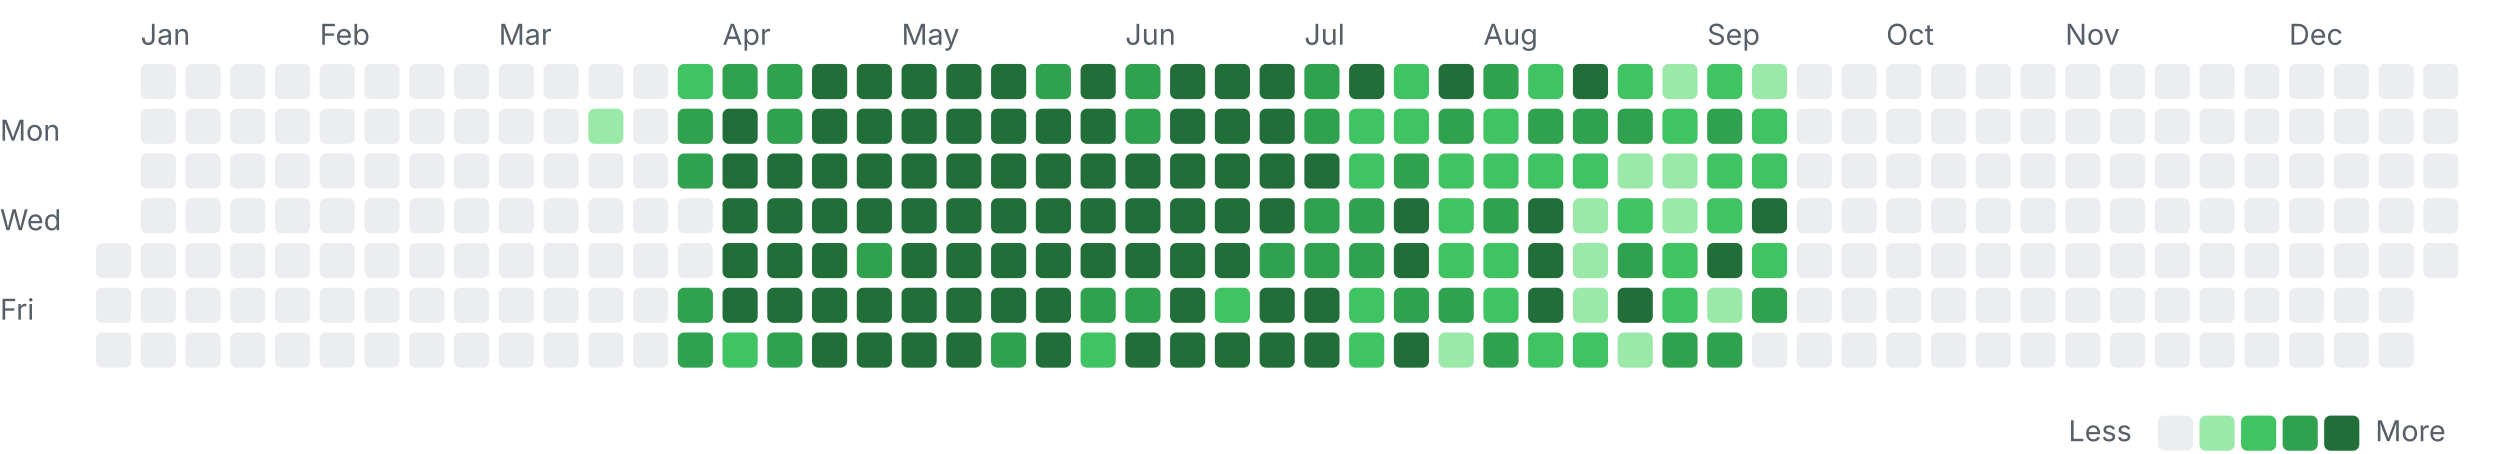
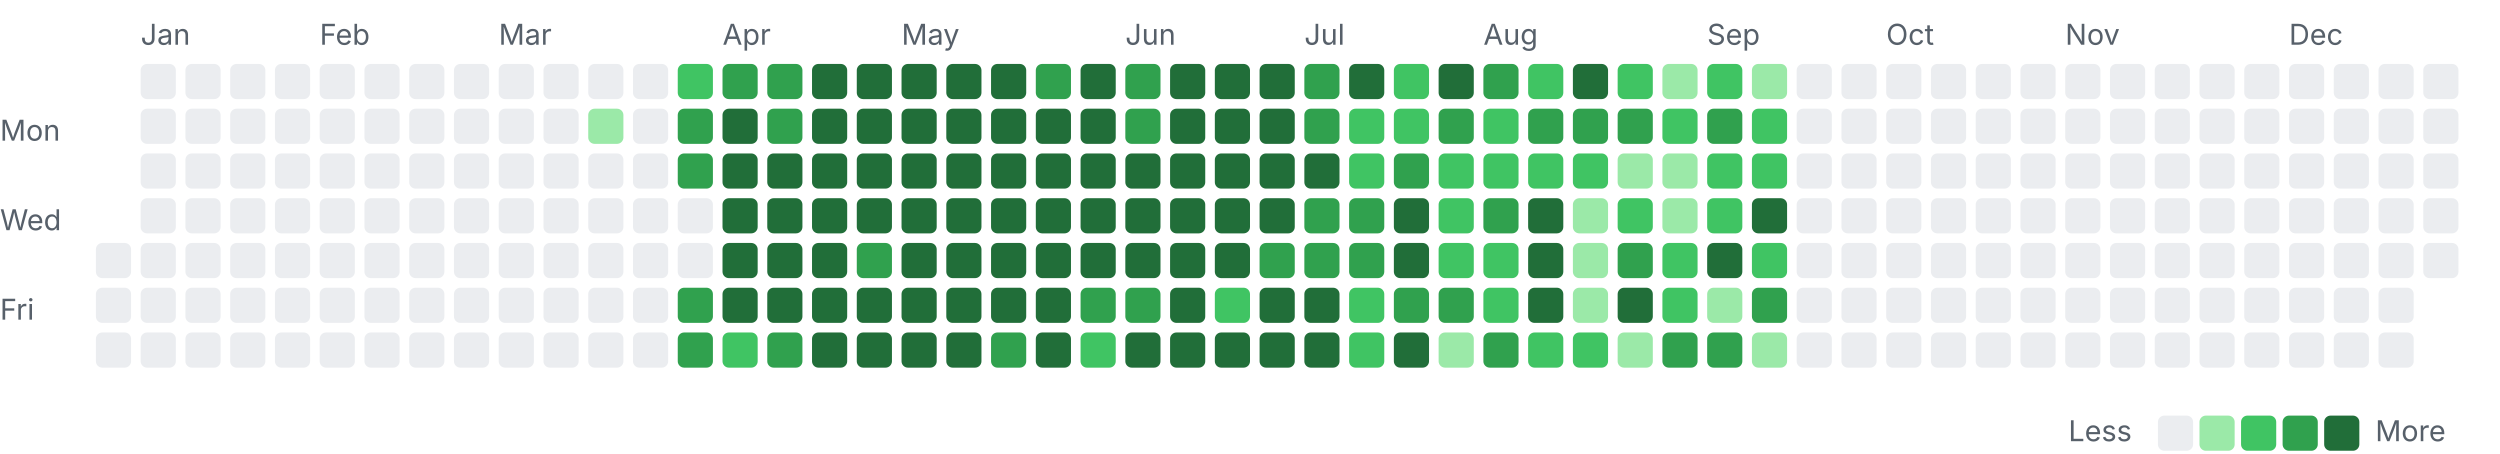
<svg xmlns="http://www.w3.org/2000/svg" width="782" height="142" viewBox="0 0 782 142">
  <style>.l0{fill:#ebedf0}.l1{fill:#9be9a8}.l2{fill:#40c463}.l3{fill:#30a14e}.l4{fill:#216e39} .lbl{fill:#57606a;font:9px -apple-system,Segoe UI,sans-serif}@media(prefers-color-scheme:dark){.l0{fill:#161b22}.l1{fill:#0e4429}.l2{fill:#006d32}.l3{fill:#26a641}.l4{fill:#39d353} .lbl{fill:#8b949e}}</style>
  <text class="lbl" x="44" y="14">Jan</text>
  <text class="lbl" x="100" y="14">Feb</text>
  <text class="lbl" x="156" y="14">Mar</text>
  <text class="lbl" x="226" y="14">Apr</text>
  <text class="lbl" x="282" y="14">May</text>
  <text class="lbl" x="352" y="14">Jun</text>
  <text class="lbl" x="408" y="14">Jul</text>
  <text class="lbl" x="464" y="14">Aug</text>
  <text class="lbl" x="534" y="14">Sep</text>
  <text class="lbl" x="590" y="14">Oct</text>
  <text class="lbl" x="646" y="14">Nov</text>
  <text class="lbl" x="716" y="14">Dec</text>
  <text class="lbl" x="0" y="44">Mon</text>
  <text class="lbl" x="0" y="72">Wed</text>
  <text class="lbl" x="0" y="100">Fri</text>
  <rect class="l0" x="30" y="76" width="11" height="11" rx="2" />
  <rect class="l0" x="30" y="90" width="11" height="11" rx="2" />
  <rect class="l0" x="30" y="104" width="11" height="11" rx="2" />
  <rect class="l0" x="44" y="20" width="11" height="11" rx="2" />
  <rect class="l0" x="44" y="34" width="11" height="11" rx="2" />
  <rect class="l0" x="44" y="48" width="11" height="11" rx="2" />
  <rect class="l0" x="44" y="62" width="11" height="11" rx="2" />
  <rect class="l0" x="44" y="76" width="11" height="11" rx="2" />
  <rect class="l0" x="44" y="90" width="11" height="11" rx="2" />
  <rect class="l0" x="44" y="104" width="11" height="11" rx="2" />
  <rect class="l0" x="58" y="20" width="11" height="11" rx="2" />
  <rect class="l0" x="58" y="34" width="11" height="11" rx="2" />
  <rect class="l0" x="58" y="48" width="11" height="11" rx="2" />
  <rect class="l0" x="58" y="62" width="11" height="11" rx="2" />
  <rect class="l0" x="58" y="76" width="11" height="11" rx="2" />
  <rect class="l0" x="58" y="90" width="11" height="11" rx="2" />
  <rect class="l0" x="58" y="104" width="11" height="11" rx="2" />
  <rect class="l0" x="72" y="20" width="11" height="11" rx="2" />
  <rect class="l0" x="72" y="34" width="11" height="11" rx="2" />
  <rect class="l0" x="72" y="48" width="11" height="11" rx="2" />
  <rect class="l0" x="72" y="62" width="11" height="11" rx="2" />
  <rect class="l0" x="72" y="76" width="11" height="11" rx="2" />
  <rect class="l0" x="72" y="90" width="11" height="11" rx="2" />
  <rect class="l0" x="72" y="104" width="11" height="11" rx="2" />
  <rect class="l0" x="86" y="20" width="11" height="11" rx="2" />
  <rect class="l0" x="86" y="34" width="11" height="11" rx="2" />
  <rect class="l0" x="86" y="48" width="11" height="11" rx="2" />
  <rect class="l0" x="86" y="62" width="11" height="11" rx="2" />
  <rect class="l0" x="86" y="76" width="11" height="11" rx="2" />
  <rect class="l0" x="86" y="90" width="11" height="11" rx="2" />
  <rect class="l0" x="86" y="104" width="11" height="11" rx="2" />
  <rect class="l0" x="100" y="20" width="11" height="11" rx="2" />
  <rect class="l0" x="100" y="34" width="11" height="11" rx="2" />
  <rect class="l0" x="100" y="48" width="11" height="11" rx="2" />
  <rect class="l0" x="100" y="62" width="11" height="11" rx="2" />
  <rect class="l0" x="100" y="76" width="11" height="11" rx="2" />
  <rect class="l0" x="100" y="90" width="11" height="11" rx="2" />
  <rect class="l0" x="100" y="104" width="11" height="11" rx="2" />
  <rect class="l0" x="114" y="20" width="11" height="11" rx="2" />
  <rect class="l0" x="114" y="34" width="11" height="11" rx="2" />
  <rect class="l0" x="114" y="48" width="11" height="11" rx="2" />
  <rect class="l0" x="114" y="62" width="11" height="11" rx="2" />
  <rect class="l0" x="114" y="76" width="11" height="11" rx="2" />
  <rect class="l0" x="114" y="90" width="11" height="11" rx="2" />
  <rect class="l0" x="114" y="104" width="11" height="11" rx="2" />
  <rect class="l0" x="128" y="20" width="11" height="11" rx="2" />
  <rect class="l0" x="128" y="34" width="11" height="11" rx="2" />
  <rect class="l0" x="128" y="48" width="11" height="11" rx="2" />
  <rect class="l0" x="128" y="62" width="11" height="11" rx="2" />
  <rect class="l0" x="128" y="76" width="11" height="11" rx="2" />
  <rect class="l0" x="128" y="90" width="11" height="11" rx="2" />
  <rect class="l0" x="128" y="104" width="11" height="11" rx="2" />
  <rect class="l0" x="142" y="20" width="11" height="11" rx="2" />
  <rect class="l0" x="142" y="34" width="11" height="11" rx="2" />
  <rect class="l0" x="142" y="48" width="11" height="11" rx="2" />
  <rect class="l0" x="142" y="62" width="11" height="11" rx="2" />
  <rect class="l0" x="142" y="76" width="11" height="11" rx="2" />
  <rect class="l0" x="142" y="90" width="11" height="11" rx="2" />
  <rect class="l0" x="142" y="104" width="11" height="11" rx="2" />
  <rect class="l0" x="156" y="20" width="11" height="11" rx="2" />
  <rect class="l0" x="156" y="34" width="11" height="11" rx="2" />
  <rect class="l0" x="156" y="48" width="11" height="11" rx="2" />
  <rect class="l0" x="156" y="62" width="11" height="11" rx="2" />
  <rect class="l0" x="156" y="76" width="11" height="11" rx="2" />
  <rect class="l0" x="156" y="90" width="11" height="11" rx="2" />
  <rect class="l0" x="156" y="104" width="11" height="11" rx="2" />
  <rect class="l0" x="170" y="20" width="11" height="11" rx="2" />
  <rect class="l0" x="170" y="34" width="11" height="11" rx="2" />
  <rect class="l0" x="170" y="48" width="11" height="11" rx="2" />
  <rect class="l0" x="170" y="62" width="11" height="11" rx="2" />
  <rect class="l0" x="170" y="76" width="11" height="11" rx="2" />
  <rect class="l0" x="170" y="90" width="11" height="11" rx="2" />
  <rect class="l0" x="170" y="104" width="11" height="11" rx="2" />
  <rect class="l0" x="184" y="20" width="11" height="11" rx="2" />
  <rect class="l1" x="184" y="34" width="11" height="11" rx="2" />
  <rect class="l0" x="184" y="48" width="11" height="11" rx="2" />
  <rect class="l0" x="184" y="62" width="11" height="11" rx="2" />
  <rect class="l0" x="184" y="76" width="11" height="11" rx="2" />
  <rect class="l0" x="184" y="90" width="11" height="11" rx="2" />
  <rect class="l0" x="184" y="104" width="11" height="11" rx="2" />
  <rect class="l0" x="198" y="20" width="11" height="11" rx="2" />
  <rect class="l0" x="198" y="34" width="11" height="11" rx="2" />
  <rect class="l0" x="198" y="48" width="11" height="11" rx="2" />
  <rect class="l0" x="198" y="62" width="11" height="11" rx="2" />
  <rect class="l0" x="198" y="76" width="11" height="11" rx="2" />
  <rect class="l0" x="198" y="90" width="11" height="11" rx="2" />
  <rect class="l0" x="198" y="104" width="11" height="11" rx="2" />
  <rect class="l2" x="212" y="20" width="11" height="11" rx="2" />
  <rect class="l3" x="212" y="34" width="11" height="11" rx="2" />
  <rect class="l3" x="212" y="48" width="11" height="11" rx="2" />
  <rect class="l0" x="212" y="62" width="11" height="11" rx="2" />
  <rect class="l0" x="212" y="76" width="11" height="11" rx="2" />
  <rect class="l3" x="212" y="90" width="11" height="11" rx="2" />
  <rect class="l3" x="212" y="104" width="11" height="11" rx="2" />
  <rect class="l3" x="226" y="20" width="11" height="11" rx="2" />
  <rect class="l4" x="226" y="34" width="11" height="11" rx="2" />
  <rect class="l4" x="226" y="48" width="11" height="11" rx="2" />
  <rect class="l4" x="226" y="62" width="11" height="11" rx="2" />
  <rect class="l4" x="226" y="76" width="11" height="11" rx="2" />
  <rect class="l4" x="226" y="90" width="11" height="11" rx="2" />
  <rect class="l2" x="226" y="104" width="11" height="11" rx="2" />
  <rect class="l3" x="240" y="20" width="11" height="11" rx="2" />
  <rect class="l3" x="240" y="34" width="11" height="11" rx="2" />
  <rect class="l4" x="240" y="48" width="11" height="11" rx="2" />
  <rect class="l4" x="240" y="62" width="11" height="11" rx="2" />
  <rect class="l4" x="240" y="76" width="11" height="11" rx="2" />
  <rect class="l4" x="240" y="90" width="11" height="11" rx="2" />
  <rect class="l3" x="240" y="104" width="11" height="11" rx="2" />
  <rect class="l4" x="254" y="20" width="11" height="11" rx="2" />
  <rect class="l4" x="254" y="34" width="11" height="11" rx="2" />
  <rect class="l4" x="254" y="48" width="11" height="11" rx="2" />
  <rect class="l4" x="254" y="62" width="11" height="11" rx="2" />
  <rect class="l4" x="254" y="76" width="11" height="11" rx="2" />
  <rect class="l4" x="254" y="90" width="11" height="11" rx="2" />
  <rect class="l4" x="254" y="104" width="11" height="11" rx="2" />
  <rect class="l4" x="268" y="20" width="11" height="11" rx="2" />
  <rect class="l4" x="268" y="34" width="11" height="11" rx="2" />
  <rect class="l4" x="268" y="48" width="11" height="11" rx="2" />
  <rect class="l4" x="268" y="62" width="11" height="11" rx="2" />
  <rect class="l3" x="268" y="76" width="11" height="11" rx="2" />
  <rect class="l4" x="268" y="90" width="11" height="11" rx="2" />
  <rect class="l4" x="268" y="104" width="11" height="11" rx="2" />
  <rect class="l4" x="282" y="20" width="11" height="11" rx="2" />
  <rect class="l4" x="282" y="34" width="11" height="11" rx="2" />
  <rect class="l4" x="282" y="48" width="11" height="11" rx="2" />
  <rect class="l4" x="282" y="62" width="11" height="11" rx="2" />
  <rect class="l4" x="282" y="76" width="11" height="11" rx="2" />
  <rect class="l4" x="282" y="90" width="11" height="11" rx="2" />
  <rect class="l4" x="282" y="104" width="11" height="11" rx="2" />
  <rect class="l4" x="296" y="20" width="11" height="11" rx="2" />
  <rect class="l4" x="296" y="34" width="11" height="11" rx="2" />
  <rect class="l4" x="296" y="48" width="11" height="11" rx="2" />
  <rect class="l4" x="296" y="62" width="11" height="11" rx="2" />
  <rect class="l4" x="296" y="76" width="11" height="11" rx="2" />
  <rect class="l4" x="296" y="90" width="11" height="11" rx="2" />
  <rect class="l4" x="296" y="104" width="11" height="11" rx="2" />
  <rect class="l4" x="310" y="20" width="11" height="11" rx="2" />
  <rect class="l4" x="310" y="34" width="11" height="11" rx="2" />
  <rect class="l4" x="310" y="48" width="11" height="11" rx="2" />
  <rect class="l4" x="310" y="62" width="11" height="11" rx="2" />
  <rect class="l4" x="310" y="76" width="11" height="11" rx="2" />
  <rect class="l4" x="310" y="90" width="11" height="11" rx="2" />
  <rect class="l3" x="310" y="104" width="11" height="11" rx="2" />
  <rect class="l3" x="324" y="20" width="11" height="11" rx="2" />
  <rect class="l4" x="324" y="34" width="11" height="11" rx="2" />
  <rect class="l4" x="324" y="48" width="11" height="11" rx="2" />
  <rect class="l4" x="324" y="62" width="11" height="11" rx="2" />
  <rect class="l4" x="324" y="76" width="11" height="11" rx="2" />
  <rect class="l4" x="324" y="90" width="11" height="11" rx="2" />
  <rect class="l4" x="324" y="104" width="11" height="11" rx="2" />
  <rect class="l4" x="338" y="20" width="11" height="11" rx="2" />
  <rect class="l4" x="338" y="34" width="11" height="11" rx="2" />
  <rect class="l4" x="338" y="48" width="11" height="11" rx="2" />
  <rect class="l4" x="338" y="62" width="11" height="11" rx="2" />
  <rect class="l4" x="338" y="76" width="11" height="11" rx="2" />
  <rect class="l3" x="338" y="90" width="11" height="11" rx="2" />
  <rect class="l2" x="338" y="104" width="11" height="11" rx="2" />
  <rect class="l3" x="352" y="20" width="11" height="11" rx="2" />
  <rect class="l3" x="352" y="34" width="11" height="11" rx="2" />
  <rect class="l4" x="352" y="48" width="11" height="11" rx="2" />
  <rect class="l4" x="352" y="62" width="11" height="11" rx="2" />
  <rect class="l4" x="352" y="76" width="11" height="11" rx="2" />
  <rect class="l3" x="352" y="90" width="11" height="11" rx="2" />
  <rect class="l4" x="352" y="104" width="11" height="11" rx="2" />
  <rect class="l4" x="366" y="20" width="11" height="11" rx="2" />
  <rect class="l4" x="366" y="34" width="11" height="11" rx="2" />
  <rect class="l4" x="366" y="48" width="11" height="11" rx="2" />
  <rect class="l4" x="366" y="62" width="11" height="11" rx="2" />
  <rect class="l4" x="366" y="76" width="11" height="11" rx="2" />
  <rect class="l4" x="366" y="90" width="11" height="11" rx="2" />
  <rect class="l4" x="366" y="104" width="11" height="11" rx="2" />
  <rect class="l4" x="380" y="20" width="11" height="11" rx="2" />
  <rect class="l4" x="380" y="34" width="11" height="11" rx="2" />
  <rect class="l4" x="380" y="48" width="11" height="11" rx="2" />
  <rect class="l4" x="380" y="62" width="11" height="11" rx="2" />
  <rect class="l4" x="380" y="76" width="11" height="11" rx="2" />
  <rect class="l2" x="380" y="90" width="11" height="11" rx="2" />
  <rect class="l4" x="380" y="104" width="11" height="11" rx="2" />
  <rect class="l4" x="394" y="20" width="11" height="11" rx="2" />
  <rect class="l4" x="394" y="34" width="11" height="11" rx="2" />
  <rect class="l4" x="394" y="48" width="11" height="11" rx="2" />
  <rect class="l4" x="394" y="62" width="11" height="11" rx="2" />
  <rect class="l3" x="394" y="76" width="11" height="11" rx="2" />
  <rect class="l4" x="394" y="90" width="11" height="11" rx="2" />
  <rect class="l4" x="394" y="104" width="11" height="11" rx="2" />
  <rect class="l3" x="408" y="20" width="11" height="11" rx="2" />
  <rect class="l3" x="408" y="34" width="11" height="11" rx="2" />
  <rect class="l4" x="408" y="48" width="11" height="11" rx="2" />
  <rect class="l3" x="408" y="62" width="11" height="11" rx="2" />
  <rect class="l3" x="408" y="76" width="11" height="11" rx="2" />
  <rect class="l4" x="408" y="90" width="11" height="11" rx="2" />
  <rect class="l4" x="408" y="104" width="11" height="11" rx="2" />
  <rect class="l4" x="422" y="20" width="11" height="11" rx="2" />
  <rect class="l2" x="422" y="34" width="11" height="11" rx="2" />
  <rect class="l2" x="422" y="48" width="11" height="11" rx="2" />
  <rect class="l3" x="422" y="62" width="11" height="11" rx="2" />
  <rect class="l3" x="422" y="76" width="11" height="11" rx="2" />
  <rect class="l2" x="422" y="90" width="11" height="11" rx="2" />
  <rect class="l2" x="422" y="104" width="11" height="11" rx="2" />
  <rect class="l2" x="436" y="20" width="11" height="11" rx="2" />
  <rect class="l2" x="436" y="34" width="11" height="11" rx="2" />
  <rect class="l3" x="436" y="48" width="11" height="11" rx="2" />
  <rect class="l4" x="436" y="62" width="11" height="11" rx="2" />
  <rect class="l4" x="436" y="76" width="11" height="11" rx="2" />
  <rect class="l3" x="436" y="90" width="11" height="11" rx="2" />
  <rect class="l4" x="436" y="104" width="11" height="11" rx="2" />
  <rect class="l4" x="450" y="20" width="11" height="11" rx="2" />
  <rect class="l3" x="450" y="34" width="11" height="11" rx="2" />
  <rect class="l2" x="450" y="48" width="11" height="11" rx="2" />
  <rect class="l2" x="450" y="62" width="11" height="11" rx="2" />
  <rect class="l2" x="450" y="76" width="11" height="11" rx="2" />
  <rect class="l3" x="450" y="90" width="11" height="11" rx="2" />
  <rect class="l1" x="450" y="104" width="11" height="11" rx="2" />
  <rect class="l3" x="464" y="20" width="11" height="11" rx="2" />
  <rect class="l2" x="464" y="34" width="11" height="11" rx="2" />
  <rect class="l2" x="464" y="48" width="11" height="11" rx="2" />
  <rect class="l3" x="464" y="62" width="11" height="11" rx="2" />
  <rect class="l2" x="464" y="76" width="11" height="11" rx="2" />
  <rect class="l2" x="464" y="90" width="11" height="11" rx="2" />
  <rect class="l3" x="464" y="104" width="11" height="11" rx="2" />
  <rect class="l2" x="478" y="20" width="11" height="11" rx="2" />
  <rect class="l3" x="478" y="34" width="11" height="11" rx="2" />
  <rect class="l2" x="478" y="48" width="11" height="11" rx="2" />
  <rect class="l4" x="478" y="62" width="11" height="11" rx="2" />
  <rect class="l4" x="478" y="76" width="11" height="11" rx="2" />
  <rect class="l4" x="478" y="90" width="11" height="11" rx="2" />
  <rect class="l2" x="478" y="104" width="11" height="11" rx="2" />
  <rect class="l4" x="492" y="20" width="11" height="11" rx="2" />
  <rect class="l3" x="492" y="34" width="11" height="11" rx="2" />
  <rect class="l2" x="492" y="48" width="11" height="11" rx="2" />
  <rect class="l1" x="492" y="62" width="11" height="11" rx="2" />
  <rect class="l1" x="492" y="76" width="11" height="11" rx="2" />
  <rect class="l1" x="492" y="90" width="11" height="11" rx="2" />
  <rect class="l2" x="492" y="104" width="11" height="11" rx="2" />
  <rect class="l2" x="506" y="20" width="11" height="11" rx="2" />
  <rect class="l3" x="506" y="34" width="11" height="11" rx="2" />
  <rect class="l1" x="506" y="48" width="11" height="11" rx="2" />
  <rect class="l2" x="506" y="62" width="11" height="11" rx="2" />
  <rect class="l3" x="506" y="76" width="11" height="11" rx="2" />
  <rect class="l4" x="506" y="90" width="11" height="11" rx="2" />
  <rect class="l1" x="506" y="104" width="11" height="11" rx="2" />
  <rect class="l1" x="520" y="20" width="11" height="11" rx="2" />
  <rect class="l2" x="520" y="34" width="11" height="11" rx="2" />
  <rect class="l1" x="520" y="48" width="11" height="11" rx="2" />
  <rect class="l1" x="520" y="62" width="11" height="11" rx="2" />
  <rect class="l2" x="520" y="76" width="11" height="11" rx="2" />
  <rect class="l2" x="520" y="90" width="11" height="11" rx="2" />
  <rect class="l3" x="520" y="104" width="11" height="11" rx="2" />
  <rect class="l2" x="534" y="20" width="11" height="11" rx="2" />
  <rect class="l3" x="534" y="34" width="11" height="11" rx="2" />
  <rect class="l2" x="534" y="48" width="11" height="11" rx="2" />
  <rect class="l2" x="534" y="62" width="11" height="11" rx="2" />
  <rect class="l4" x="534" y="76" width="11" height="11" rx="2" />
  <rect class="l1" x="534" y="90" width="11" height="11" rx="2" />
  <rect class="l3" x="534" y="104" width="11" height="11" rx="2" />
  <rect class="l1" x="548" y="20" width="11" height="11" rx="2" />
  <rect class="l2" x="548" y="34" width="11" height="11" rx="2" />
  <rect class="l2" x="548" y="48" width="11" height="11" rx="2" />
  <rect class="l4" x="548" y="62" width="11" height="11" rx="2" />
  <rect class="l2" x="548" y="76" width="11" height="11" rx="2" />
  <rect class="l3" x="548" y="90" width="11" height="11" rx="2" />
-   <rect class="l0" x="548" y="104" width="11" height="11" rx="2" />
+   <rect class="l1" x="548" y="104" width="11" height="11" rx="2" />
  <rect class="l0" x="562" y="20" width="11" height="11" rx="2" />
  <rect class="l0" x="562" y="34" width="11" height="11" rx="2" />
  <rect class="l0" x="562" y="48" width="11" height="11" rx="2" />
  <rect class="l0" x="562" y="62" width="11" height="11" rx="2" />
  <rect class="l0" x="562" y="76" width="11" height="11" rx="2" />
  <rect class="l0" x="562" y="90" width="11" height="11" rx="2" />
  <rect class="l0" x="562" y="104" width="11" height="11" rx="2" />
  <rect class="l0" x="576" y="20" width="11" height="11" rx="2" />
  <rect class="l0" x="576" y="34" width="11" height="11" rx="2" />
  <rect class="l0" x="576" y="48" width="11" height="11" rx="2" />
  <rect class="l0" x="576" y="62" width="11" height="11" rx="2" />
  <rect class="l0" x="576" y="76" width="11" height="11" rx="2" />
  <rect class="l0" x="576" y="90" width="11" height="11" rx="2" />
  <rect class="l0" x="576" y="104" width="11" height="11" rx="2" />
  <rect class="l0" x="590" y="20" width="11" height="11" rx="2" />
  <rect class="l0" x="590" y="34" width="11" height="11" rx="2" />
  <rect class="l0" x="590" y="48" width="11" height="11" rx="2" />
  <rect class="l0" x="590" y="62" width="11" height="11" rx="2" />
  <rect class="l0" x="590" y="76" width="11" height="11" rx="2" />
  <rect class="l0" x="590" y="90" width="11" height="11" rx="2" />
  <rect class="l0" x="590" y="104" width="11" height="11" rx="2" />
  <rect class="l0" x="604" y="20" width="11" height="11" rx="2" />
  <rect class="l0" x="604" y="34" width="11" height="11" rx="2" />
  <rect class="l0" x="604" y="48" width="11" height="11" rx="2" />
  <rect class="l0" x="604" y="62" width="11" height="11" rx="2" />
  <rect class="l0" x="604" y="76" width="11" height="11" rx="2" />
  <rect class="l0" x="604" y="90" width="11" height="11" rx="2" />
  <rect class="l0" x="604" y="104" width="11" height="11" rx="2" />
  <rect class="l0" x="618" y="20" width="11" height="11" rx="2" />
  <rect class="l0" x="618" y="34" width="11" height="11" rx="2" />
  <rect class="l0" x="618" y="48" width="11" height="11" rx="2" />
  <rect class="l0" x="618" y="62" width="11" height="11" rx="2" />
  <rect class="l0" x="618" y="76" width="11" height="11" rx="2" />
  <rect class="l0" x="618" y="90" width="11" height="11" rx="2" />
  <rect class="l0" x="618" y="104" width="11" height="11" rx="2" />
  <rect class="l0" x="632" y="20" width="11" height="11" rx="2" />
  <rect class="l0" x="632" y="34" width="11" height="11" rx="2" />
  <rect class="l0" x="632" y="48" width="11" height="11" rx="2" />
  <rect class="l0" x="632" y="62" width="11" height="11" rx="2" />
  <rect class="l0" x="632" y="76" width="11" height="11" rx="2" />
  <rect class="l0" x="632" y="90" width="11" height="11" rx="2" />
  <rect class="l0" x="632" y="104" width="11" height="11" rx="2" />
  <rect class="l0" x="646" y="20" width="11" height="11" rx="2" />
  <rect class="l0" x="646" y="34" width="11" height="11" rx="2" />
  <rect class="l0" x="646" y="48" width="11" height="11" rx="2" />
  <rect class="l0" x="646" y="62" width="11" height="11" rx="2" />
  <rect class="l0" x="646" y="76" width="11" height="11" rx="2" />
  <rect class="l0" x="646" y="90" width="11" height="11" rx="2" />
  <rect class="l0" x="646" y="104" width="11" height="11" rx="2" />
  <rect class="l0" x="660" y="20" width="11" height="11" rx="2" />
  <rect class="l0" x="660" y="34" width="11" height="11" rx="2" />
  <rect class="l0" x="660" y="48" width="11" height="11" rx="2" />
  <rect class="l0" x="660" y="62" width="11" height="11" rx="2" />
  <rect class="l0" x="660" y="76" width="11" height="11" rx="2" />
  <rect class="l0" x="660" y="90" width="11" height="11" rx="2" />
  <rect class="l0" x="660" y="104" width="11" height="11" rx="2" />
  <rect class="l0" x="674" y="20" width="11" height="11" rx="2" />
  <rect class="l0" x="674" y="34" width="11" height="11" rx="2" />
  <rect class="l0" x="674" y="48" width="11" height="11" rx="2" />
  <rect class="l0" x="674" y="62" width="11" height="11" rx="2" />
  <rect class="l0" x="674" y="76" width="11" height="11" rx="2" />
  <rect class="l0" x="674" y="90" width="11" height="11" rx="2" />
  <rect class="l0" x="674" y="104" width="11" height="11" rx="2" />
  <rect class="l0" x="688" y="20" width="11" height="11" rx="2" />
  <rect class="l0" x="688" y="34" width="11" height="11" rx="2" />
  <rect class="l0" x="688" y="48" width="11" height="11" rx="2" />
  <rect class="l0" x="688" y="62" width="11" height="11" rx="2" />
  <rect class="l0" x="688" y="76" width="11" height="11" rx="2" />
  <rect class="l0" x="688" y="90" width="11" height="11" rx="2" />
  <rect class="l0" x="688" y="104" width="11" height="11" rx="2" />
  <rect class="l0" x="702" y="20" width="11" height="11" rx="2" />
  <rect class="l0" x="702" y="34" width="11" height="11" rx="2" />
  <rect class="l0" x="702" y="48" width="11" height="11" rx="2" />
  <rect class="l0" x="702" y="62" width="11" height="11" rx="2" />
  <rect class="l0" x="702" y="76" width="11" height="11" rx="2" />
  <rect class="l0" x="702" y="90" width="11" height="11" rx="2" />
  <rect class="l0" x="702" y="104" width="11" height="11" rx="2" />
  <rect class="l0" x="716" y="20" width="11" height="11" rx="2" />
  <rect class="l0" x="716" y="34" width="11" height="11" rx="2" />
  <rect class="l0" x="716" y="48" width="11" height="11" rx="2" />
  <rect class="l0" x="716" y="62" width="11" height="11" rx="2" />
  <rect class="l0" x="716" y="76" width="11" height="11" rx="2" />
  <rect class="l0" x="716" y="90" width="11" height="11" rx="2" />
  <rect class="l0" x="716" y="104" width="11" height="11" rx="2" />
  <rect class="l0" x="730" y="20" width="11" height="11" rx="2" />
  <rect class="l0" x="730" y="34" width="11" height="11" rx="2" />
  <rect class="l0" x="730" y="48" width="11" height="11" rx="2" />
  <rect class="l0" x="730" y="62" width="11" height="11" rx="2" />
  <rect class="l0" x="730" y="76" width="11" height="11" rx="2" />
  <rect class="l0" x="730" y="90" width="11" height="11" rx="2" />
  <rect class="l0" x="730" y="104" width="11" height="11" rx="2" />
  <rect class="l0" x="744" y="20" width="11" height="11" rx="2" />
  <rect class="l0" x="744" y="34" width="11" height="11" rx="2" />
  <rect class="l0" x="744" y="48" width="11" height="11" rx="2" />
  <rect class="l0" x="744" y="62" width="11" height="11" rx="2" />
  <rect class="l0" x="744" y="76" width="11" height="11" rx="2" />
  <rect class="l0" x="744" y="90" width="11" height="11" rx="2" />
  <rect class="l0" x="744" y="104" width="11" height="11" rx="2" />
  <rect class="l0" x="758" y="20" width="11" height="11" rx="2" />
  <rect class="l0" x="758" y="34" width="11" height="11" rx="2" />
  <rect class="l0" x="758" y="48" width="11" height="11" rx="2" />
  <rect class="l0" x="758" y="62" width="11" height="11" rx="2" />
  <rect class="l0" x="758" y="76" width="11" height="11" rx="2" />
  <text class="lbl" x="647" y="138">Less</text>
  <rect class="l0" x="675" y="130" width="11" height="11" rx="2" />
  <rect class="l1" x="688" y="130" width="11" height="11" rx="2" />
  <rect class="l2" x="701" y="130" width="11" height="11" rx="2" />
  <rect class="l3" x="714" y="130" width="11" height="11" rx="2" />
  <rect class="l4" x="727" y="130" width="11" height="11" rx="2" />
  <text class="lbl" x="743" y="138">More</text>
</svg>
